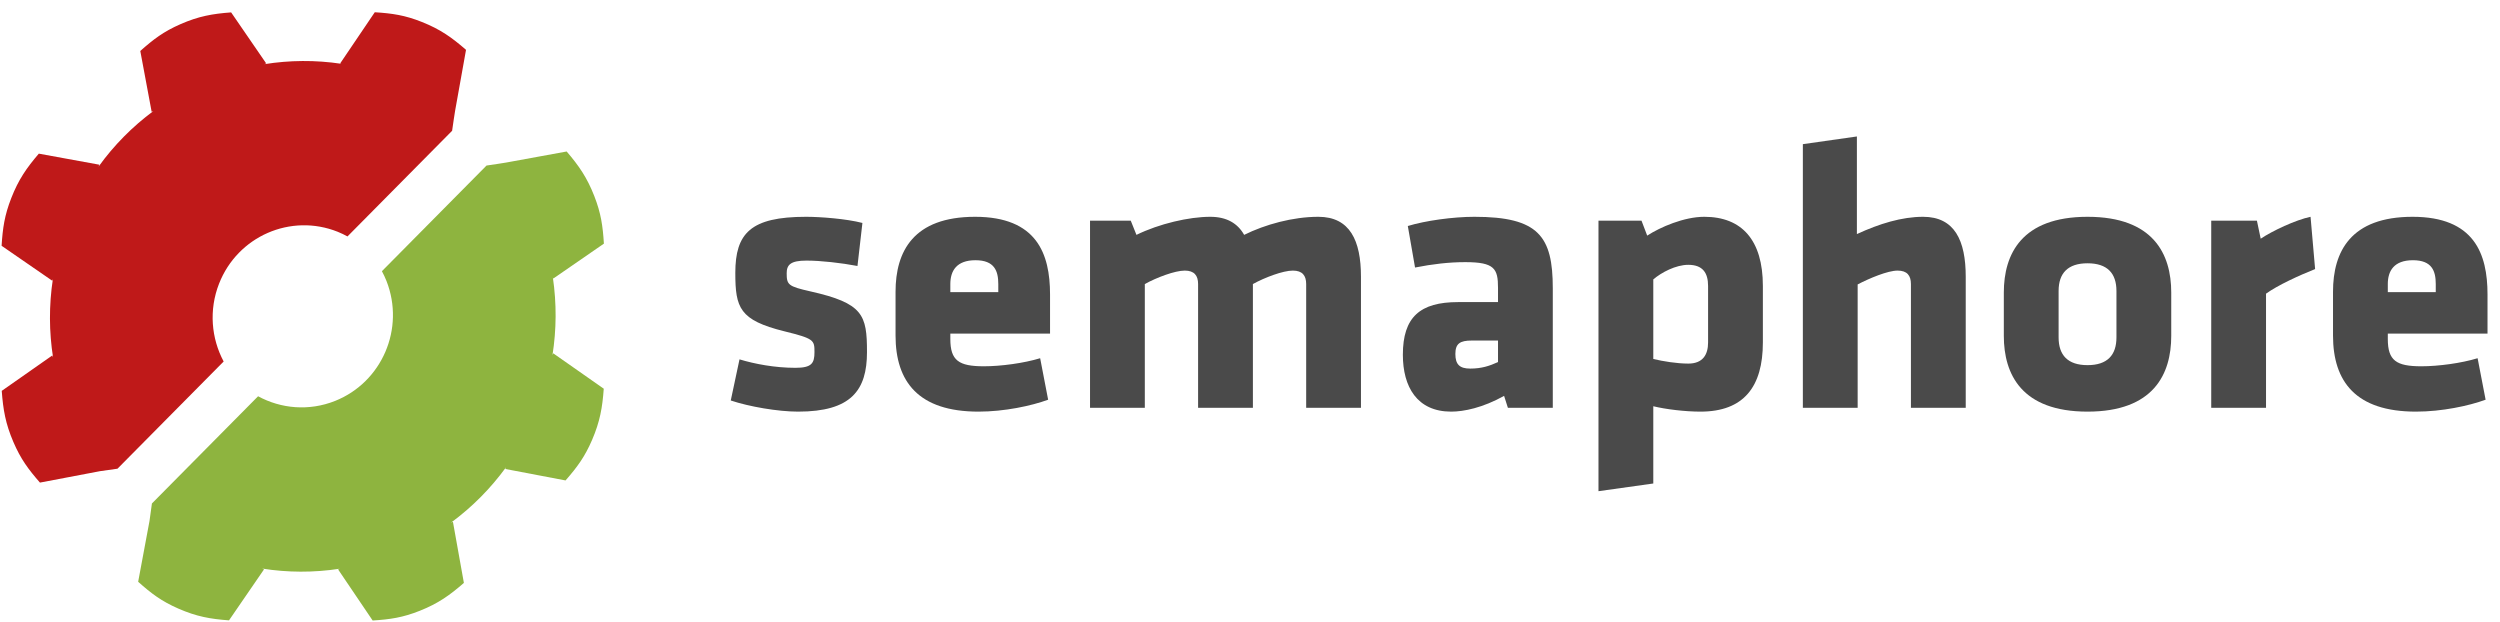
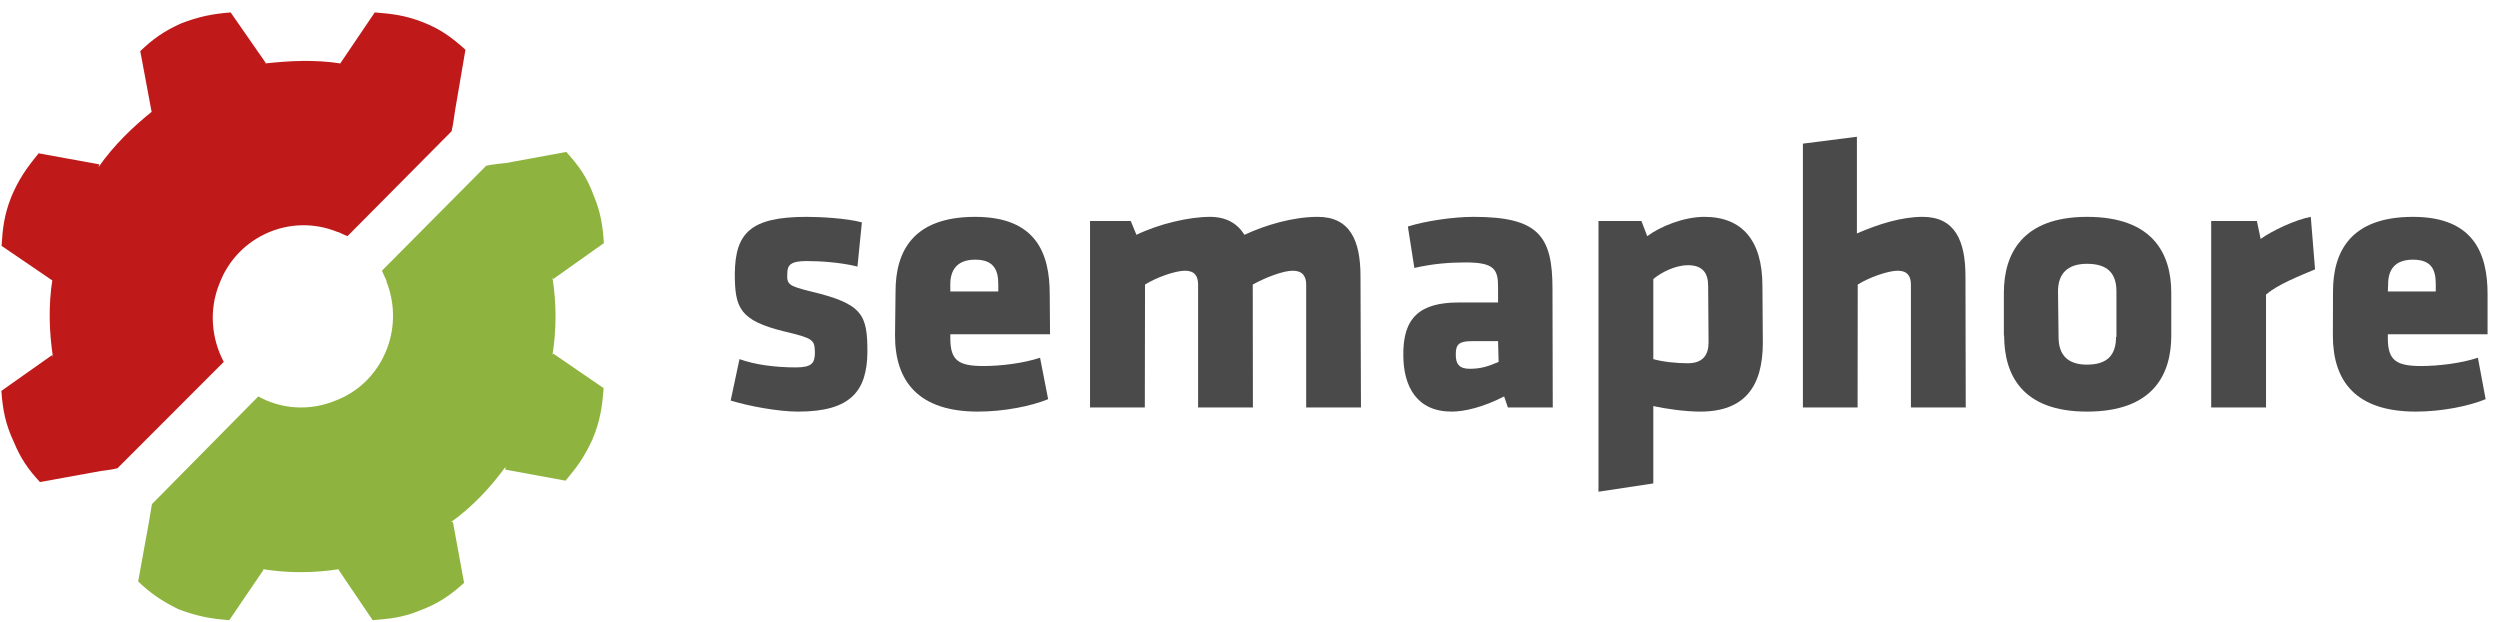
- <svg xmlns="http://www.w3.org/2000/svg" width="181px" height="45px" viewBox="0 0 181 45" version="1.1">
-   <defs />
-   <g id="Page-1" stroke="none" stroke-width="1" fill="none" fill-rule="evenodd">
+ <svg xmlns="http://www.w3.org/2000/svg" height="45px" width="181px" version="1.1" viewBox="0 0 181 45">
+   <g id="Page-1" fill-rule="evenodd" fill="none">
    <g id="logo-semaphore">
      <g id="Page-2">
        <g id="single-post-2">
          <g id="nav">
            <g id="logo-horizontal">
-               <path d="M57.783,29.802 C56.323,29.802 54.229,29.44 52.907,28.995 L53.54,26.018 C54.642,26.352 56.102,26.63 57.59,26.63 C58.775,26.63 58.968,26.296 58.968,25.489 C58.968,24.627 58.94,24.515 56.791,23.987 C53.54,23.18 53.237,22.29 53.237,19.758 C53.237,16.892 54.339,15.696 58.361,15.696 C59.38,15.696 61.254,15.835 62.439,16.141 L62.081,19.257 C60.896,19.034 59.436,18.867 58.389,18.867 C57.232,18.867 56.956,19.174 56.956,19.785 C56.956,20.62 57.067,20.732 58.664,21.094 C62.494,21.955 62.77,22.791 62.77,25.489 C62.77,28.272 61.612,29.802 57.783,29.802" id="Fill-1" fill="#4A4A4A" />
-               <path d="M72.276,20.565 C72.276,19.619 72.001,18.84 70.623,18.84 C69.246,18.84 68.804,19.619 68.804,20.565 L68.804,21.149 L72.276,21.149 L72.276,20.565 L72.276,20.565 Z M68.804,24.154 L68.804,24.544 C68.804,26.102 69.411,26.519 71.229,26.519 C72.468,26.519 74.122,26.296 75.307,25.935 L75.885,28.939 C74.673,29.384 72.717,29.802 70.844,29.802 C66.491,29.802 64.838,27.632 64.838,24.293 L64.838,21.121 C64.838,18.2 66.132,15.696 70.595,15.696 C75.059,15.696 76.023,18.366 76.023,21.316 L76.023,24.154 L68.804,24.154 L68.804,24.154 Z" id="Fill-3" fill="#4A4A4A" />
-               <path d="M86.742,29.524 L86.742,20.564 C86.742,19.952 86.466,19.591 85.778,19.591 C85.062,19.591 83.739,20.092 82.885,20.564 L82.885,29.524 L78.918,29.524 L78.918,15.974 L81.866,15.974 L82.279,17.004 C83.932,16.196 86.081,15.696 87.624,15.696 C88.809,15.696 89.608,16.168 90.076,17.004 C91.591,16.252 93.603,15.696 95.448,15.696 C97.735,15.696 98.534,17.421 98.534,20.036 L98.534,29.524 L94.567,29.524 L94.567,20.564 C94.567,19.952 94.291,19.591 93.603,19.591 C92.886,19.591 91.563,20.092 90.71,20.564 L90.71,29.524 L86.742,29.524 L86.742,29.524 Z" id="Fill-5" fill="#4A4A4A" />
-               <path d="M108.456,24.655 L106.554,24.655 C105.7,24.655 105.369,24.877 105.369,25.628 C105.369,26.38 105.673,26.686 106.444,26.686 C107.27,26.686 107.849,26.491 108.456,26.213 L108.456,24.655 L108.456,24.655 Z M109.171,29.524 L108.896,28.661 C107.353,29.524 105.976,29.802 105.066,29.802 C102.587,29.802 101.567,27.994 101.567,25.684 C101.567,22.958 102.808,21.872 105.562,21.872 L108.456,21.872 L108.456,20.843 C108.456,19.452 108.207,18.979 106.086,18.979 C104.902,18.979 103.717,19.118 102.449,19.369 L101.926,16.363 C103.193,15.975 105.204,15.696 106.748,15.696 C111.403,15.696 112.422,17.114 112.422,20.871 L112.422,29.524 L109.171,29.524 L109.171,29.524 Z" id="Fill-7" fill="#4A4A4A" />
-               <path d="M119.698,25.99 C120.387,26.157 121.406,26.324 122.233,26.324 C123.279,26.324 123.665,25.684 123.665,24.794 L123.665,20.704 C123.665,19.758 123.279,19.173 122.233,19.173 C121.324,19.173 120.277,19.73 119.698,20.23 L119.698,25.99 L119.698,25.99 Z M127.632,24.794 C127.632,27.993 126.254,29.802 123.114,29.802 C122.012,29.802 120.606,29.635 119.698,29.412 L119.698,35.005 L115.73,35.562 L115.73,15.974 L118.844,15.974 L119.257,17.059 C120.194,16.447 121.93,15.696 123.39,15.696 C126.117,15.696 127.632,17.393 127.632,20.704 L127.632,24.794 L127.632,24.794 Z" id="Fill-9" fill="#4A4A4A" />
-               <path d="M138.351,29.524 L138.351,20.564 C138.351,19.952 138.076,19.591 137.387,19.591 C136.671,19.591 135.349,20.147 134.494,20.592 L134.494,29.524 L130.527,29.524 L130.527,10.437 L134.439,9.88 L134.439,16.947 C136.065,16.196 137.69,15.696 139.233,15.696 C141.519,15.696 142.319,17.421 142.319,20.036 L142.319,29.524 L138.351,29.524 L138.351,29.524 Z" id="Fill-11" fill="#4A4A4A" />
-               <path d="M153.231,24.432 L153.231,21.066 C153.231,19.785 152.57,19.062 151.137,19.062 C149.705,19.062 149.043,19.785 149.043,21.066 L149.043,24.432 C149.043,25.712 149.705,26.436 151.137,26.436 C152.57,26.436 153.231,25.712 153.231,24.432 M145.077,24.321 L145.077,21.177 C145.077,18.394 146.371,15.696 151.137,15.696 C155.904,15.696 157.198,18.394 157.198,21.177 L157.198,24.321 C157.198,27.103 155.904,29.802 151.137,29.802 C146.371,29.802 145.077,27.103 145.077,24.321" id="Fill-13" fill="#4A4A4A" />
-               <path d="M164.06,21.261 L164.06,29.524 L160.093,29.524 L160.093,15.974 L163.4,15.974 L163.675,17.282 C164.5,16.725 166.209,15.919 167.284,15.696 L167.614,19.48 C166.429,19.952 164.915,20.648 164.06,21.261" id="Fill-15" fill="#4A4A4A" />
-               <path d="M176.349,20.565 C176.349,19.619 176.073,18.84 174.696,18.84 C173.319,18.84 172.877,19.619 172.877,20.565 L172.877,21.149 L176.349,21.149 L176.349,20.565 L176.349,20.565 Z M172.877,24.154 L172.877,24.544 C172.877,26.102 173.484,26.519 175.302,26.519 C176.541,26.519 178.195,26.296 179.379,25.935 L179.958,28.939 C178.747,29.384 176.79,29.802 174.915,29.802 C170.563,29.802 168.91,27.632 168.91,24.293 L168.91,21.121 C168.91,18.2 170.205,15.696 174.668,15.696 C179.132,15.696 180.096,18.366 180.096,21.316 L180.096,24.154 L172.877,24.154 L172.877,24.154 Z" id="Fill-17" fill="#4A4A4A" />
-               <path d="M27.984,20.35 C29.329,23.784 27.663,27.668 24.263,29.026 C22.372,29.78 20.345,29.592 18.685,28.689 L10.999,36.451 C10.956,36.795 10.824,37.718 10.824,37.718 L10.003,42.121 C10.955,42.969 11.688,43.527 12.916,44.064 C14.232,44.64 15.226,44.814 16.58,44.914 L19.116,41.221 L18.979,41.164 C20.813,41.456 22.706,41.467 24.595,41.176 L24.478,41.225 L26.98,44.925 C28.246,44.844 29.155,44.715 30.4,44.218 C31.733,43.686 32.558,43.098 33.585,42.203 L32.793,37.781 L32.652,37.839 C34.199,36.705 35.534,35.346 36.637,33.83 L36.586,33.954 L40.946,34.784 C41.786,33.822 42.338,33.082 42.87,31.843 C43.44,30.514 43.612,29.509 43.712,28.142 L40.055,25.58 L39.999,25.715 C40.289,23.877 40.306,21.983 40.028,20.091 L40.058,20.167 L43.722,17.639 C43.642,16.36 43.515,15.443 43.023,14.186 C42.495,12.839 41.914,12.006 41.027,10.968 L36.648,11.768 C36.648,11.768 35.575,11.942 35.225,11.985 L27.65,19.634 C27.773,19.864 27.887,20.101 27.984,20.35" id="Fill-19" fill="#8EB43F" />
-               <path d="M24.45,16.781 C21.05,15.423 17.204,17.105 15.859,20.539 C15.112,22.448 15.298,24.496 16.192,26.172 L8.506,33.934 C8.166,33.977 7.252,34.111 7.252,34.111 L2.892,34.94 C2.053,33.978 1.5,33.238 0.968,31.998 C0.398,30.669 0.227,29.666 0.126,28.298 L3.783,25.737 L3.841,25.875 C3.551,24.023 3.539,22.112 3.828,20.204 L3.78,20.322 L0.116,17.795 C0.196,16.516 0.324,15.598 0.816,14.342 C1.342,12.995 1.924,12.162 2.811,11.124 L7.19,11.924 L7.132,12.067 C8.256,10.505 9.601,9.156 11.102,8.042 L10.979,8.093 L10.157,3.69 C11.11,2.843 11.843,2.285 13.07,1.748 C14.386,1.172 15.38,0.998 16.734,0.897 L19.272,4.591 L19.138,4.647 C20.958,4.355 22.833,4.337 24.707,4.618 L24.631,4.587 L27.134,0.887 C28.4,0.968 29.31,1.097 30.554,1.594 C31.888,2.126 32.712,2.714 33.74,3.608 L32.948,8.031 C32.948,8.031 32.776,9.115 32.733,9.468 L25.158,17.118 C24.931,16.994 24.696,16.879 24.45,16.781" id="Fill-21" fill="#BF1919" />
+               <path id="Fill-1" fill="#4A4A4A" d="m57.783 29.8c-1.46 0-3.583-0.4-4.883-0.8l0.64-3c1.102 0.4 2.56 0.6 4.06 0.6 1.175 0 1.4-0.3 1.4-1.1-0.032-0.9-0.1-1-2.2-1.5-3.26-0.8-3.6-1.7-3.6-4.2 0.037-2.9 1.1-4.1 5.2-4.1 0.98 0 2.9 0.1 4 0.4l-0.319 3.2c-1.185-0.3-2.681-0.4-3.681-0.4-1.168 0-1.4 0.3-1.4 0.9-0.044 0.8 0.1 0.9 1.7 1.3 3.794 0.9 4.1 1.7 4.1 4.4-0.03 2.8-1.2 4.3-5 4.3" />
+               <path id="Fill-3" fill="#4A4A4A" d="m72.276 20.6c0-1-0.276-1.8-1.676-1.8-1.354 0-1.8 0.8-1.8 1.8l0.004 0.5h3.472v-0.5zm-3.472 3.6v0.3c0 1.6 0.596 2 2.396 2 1.268 0 2.9-0.2 4.1-0.6l0.585 3c-1.212 0.5-3.185 0.9-5.085 0.9-4.309 0-6-2.2-6-5.5l0.038-3.2c0-2.9 1.262-5.4 5.762-5.4 4.459 0 5.4 2.7 5.4 5.6l0.023 2.9h-7.219z" />
+               <path id="Fill-5" fill="#4A4A4A" d="m86.742 29.5v-8.9c0-0.6-0.242-1-0.942-1-0.738 0-2.1 0.5-2.9 1l-0.015 8.9h-3.967v-13.5h2.948l0.413 1c1.653-0.8 3.821-1.3 5.321-1.3 1.209 0 2 0.5 2.5 1.3 1.491-0.7 3.5-1.3 5.3-1.3 2.335 0 3.1 1.7 3.1 4.3l0.034 9.5h-3.967v-8.9c0-0.6-0.267-1-0.967-1-0.714 0-2 0.5-2.9 1l0.01 8.9h-3.968z" />
+               <path id="Fill-7" fill="#4A4A4A" d="m108.46 24.7h-1.91c-0.85 0-1.15 0.2-1.15 0.9-0.03 0.8 0.3 1.1 1 1.1 0.87 0 1.4-0.2 2.1-0.5l-0.04-1.5zm0.71 4.8l-0.27-0.8c-1.55 0.8-2.9 1.1-3.8 1.1-2.51 0-3.5-1.8-3.5-4.1-0.03-2.7 1.2-3.8 4-3.8h2.86v-1.1c0-1.3-0.26-1.8-2.36-1.8-1.2 0-2.4 0.1-3.7 0.4l-0.47-3c1.26-0.4 3.27-0.7 4.77-0.7 4.7 0 5.7 1.4 5.7 5.2l0.02 8.6h-3.25z" />
+               <path id="Fill-9" fill="#4A4A4A" d="m119.7 26c0.69 0.2 1.7 0.3 2.5 0.3 1.08 0 1.5-0.6 1.5-1.5l-0.03-4.1c0-0.9-0.37-1.5-1.47-1.5-0.88 0-1.9 0.5-2.5 1v5.8zm7.93-1.2c0 3.2-1.33 5-4.53 5-1.09 0-2.5-0.2-3.4-0.4v5.6l-3.97 0.6v-19.6h3.11l0.42 1.1c0.93-0.7 2.64-1.4 4.14-1.4 2.72 0 4.2 1.7 4.2 5l0.03 4.1z" />
+               <path id="Fill-11" fill="#4A4A4A" d="m138.35 29.5v-8.9c0-0.6-0.25-1-0.95-1-0.73 0-2.1 0.5-2.9 1l-0.01 8.9h-3.96v-19.1l3.91-0.5v7c1.62-0.7 3.26-1.2 4.76-1.2 2.32 0 3.1 1.7 3.1 4.3l0.02 9.5h-3.97z" />
+               <path id="Fill-13" fill="#4A4A4A" d="m153.23 24.4v-3.3c0-1.3-0.63-2-2.13-2-1.4 0-2.1 0.7-2.1 2l0.04 3.3c0 1.3 0.66 2 2.06 2 1.47 0 2.1-0.7 2.1-2m-8.12-0.1v-3.1c0-2.8 1.32-5.5 6.02-5.5 4.8 0 6.1 2.7 6.1 5.5v3.1c0 2.8-1.3 5.5-6.1 5.5-4.73 0-6-2.7-6-5.5" />
+               <path id="Fill-15" fill="#4A4A4A" d="m164.06 21.3v8.2h-3.97v-13.5h3.31l0.27 1.3c0.83-0.6 2.53-1.4 3.63-1.6l0.31 3.8c-1.18 0.5-2.71 1.1-3.51 1.8" />
+               <path id="Fill-17" fill="#4A4A4A" d="m176.35 20.6c0-1-0.25-1.8-1.65-1.8-1.38 0-1.8 0.8-1.8 1.8l-0.02 0.5h3.47v-0.5zm-3.47 3.6v0.3c0 1.6 0.62 2 2.42 2 1.24 0 2.9-0.2 4.1-0.6l0.56 3c-1.21 0.5-3.16 0.9-5.06 0.9-4.34 0-6-2.2-6-5.5l0.01-3.2c0-2.9 1.29-5.4 5.79-5.4 4.43 0 5.4 2.7 5.4 5.6v2.9h-7.22z" />
+               <path id="Fill-19" fill="#8EB43F" d="m27.984 20.4c1.345 3.4-0.284 7.3-3.684 8.6-1.928 0.8-4 0.6-5.6-0.3l-7.701 7.8c-0.043 0.3-0.199 1.2-0.199 1.2l-0.797 4.4c0.952 0.9 1.697 1.4 2.897 2 1.332 0.5 2.3 0.7 3.7 0.8l2.516-3.7h-0.137c1.834 0.3 3.721 0.3 5.621 0h-0.122l2.502 3.7c1.266-0.1 2.22-0.2 3.42-0.7 1.333-0.5 2.2-1.1 3.2-2l-0.807-4.4h-0.141c1.547-1.1 2.848-2.5 3.948-4l-0.014 0.2 4.36 0.8c0.84-1 1.354-1.7 1.954-3 0.54-1.3 0.7-2.3 0.8-3.7l-3.645-2.5-0.056 0.1c0.29-1.8 0.301-3.7 0.001-5.6l0.058 0.1 3.664-2.6c-0.08-1.2-0.222-2.2-0.722-3.4-0.505-1.4-1.1-2.2-2-3.2l-4.352 0.8s-1.048 0.1-1.448 0.2l-7.55 7.6c0.123 0.3 0.25 0.5 0.35 0.8" />
+               <path id="Fill-21" fill="#BF1919" d="m24.45 16.8c-3.4-1.4-7.25 0.3-8.55 3.7-0.788 1.9-0.6 4 0.3 5.7l-7.694 7.7c-0.341 0.1-1.206 0.2-1.206 0.2l-4.408 0.8c-0.839-0.9-1.392-1.7-1.892-2.9-0.602-1.3-0.8-2.3-0.9-3.7l3.683-2.6 0.057 0.2c-0.289-1.9-0.341-3.8-0.041-5.7l-0.02 0.1-3.665-2.5c0.081-1.3 0.184-2.2 0.684-3.5 0.542-1.3 1.1-2.1 2-3.2l4.39 0.8-0.058 0.2c1.124-1.6 2.468-2.9 3.968-4.1l-0.121 0.1-0.822-4.4c0.953-0.9 1.643-1.4 2.943-2 1.286-0.5 2.3-0.7 3.6-0.8l2.572 3.7h-0.134c1.82-0.2 3.662-0.3 5.562 0h-0.069l2.503-3.7c1.266 0.1 2.166 0.2 3.466 0.7 1.288 0.5 2.1 1.1 3.1 2l-0.752 4.4s-0.148 1.1-0.248 1.5l-7.542 7.6c-0.227-0.1-0.458-0.2-0.658-0.3" />
            </g>
          </g>
        </g>
      </g>
    </g>
  </g>
</svg>
